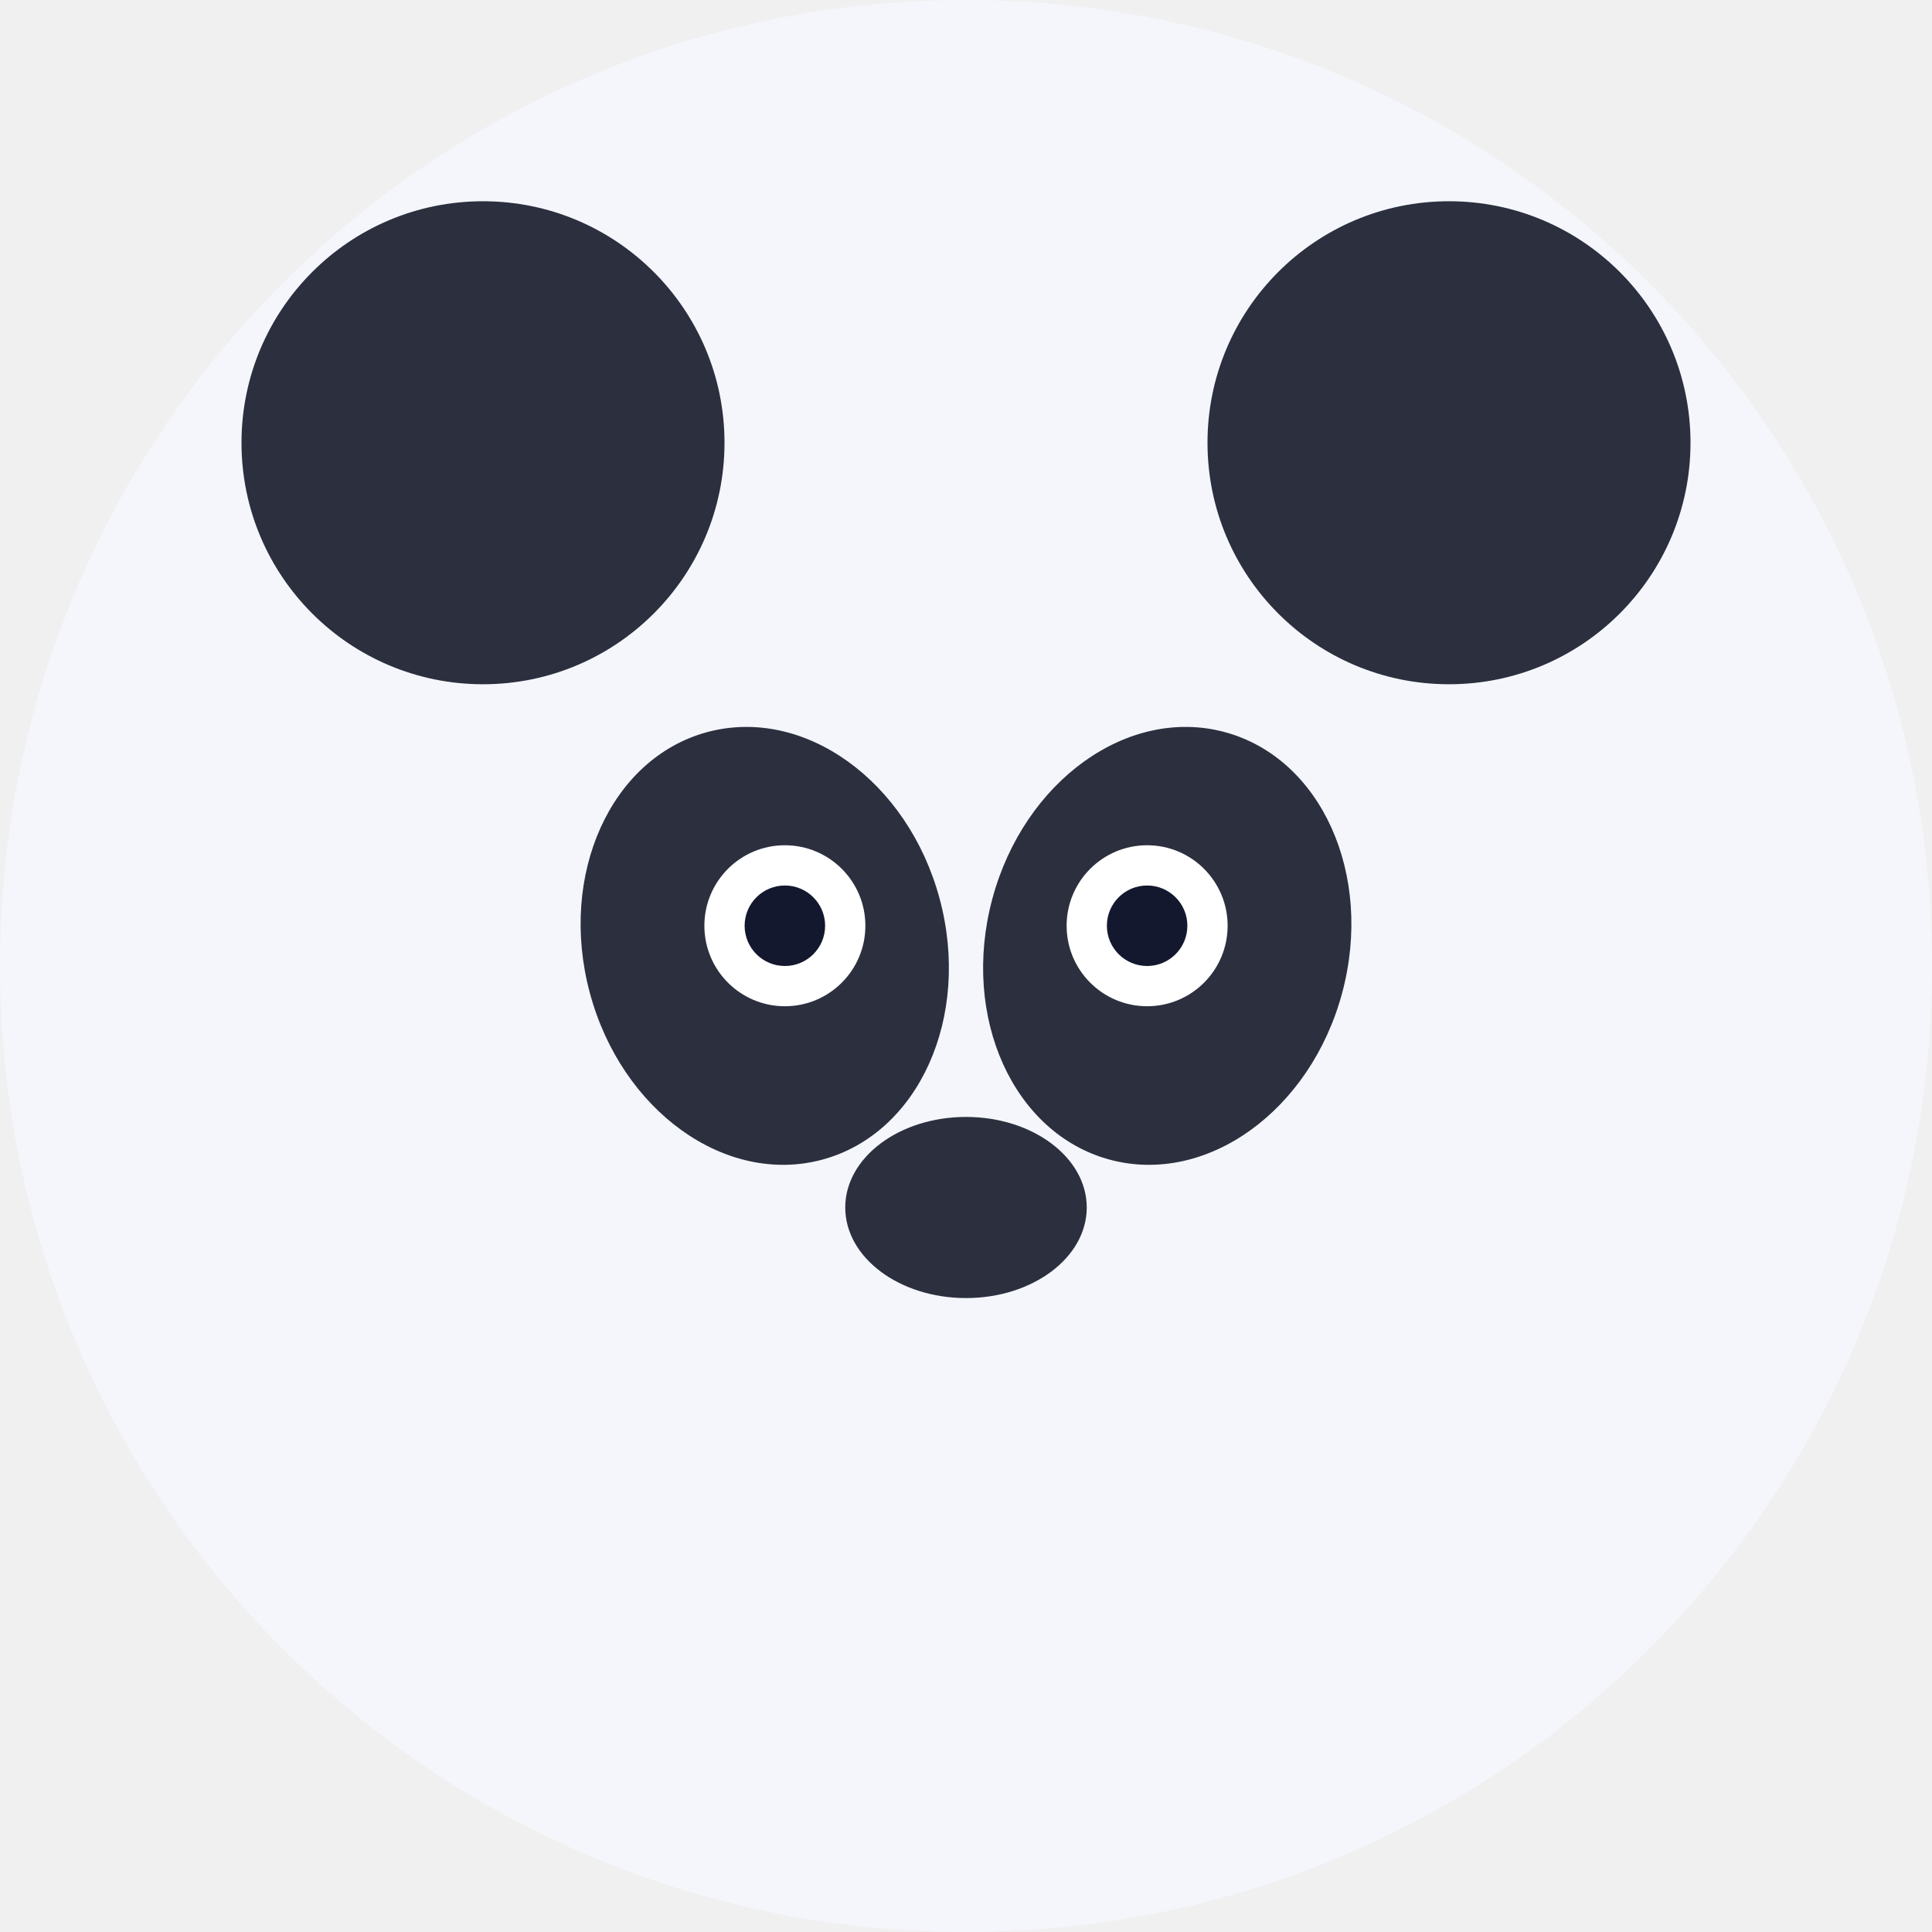
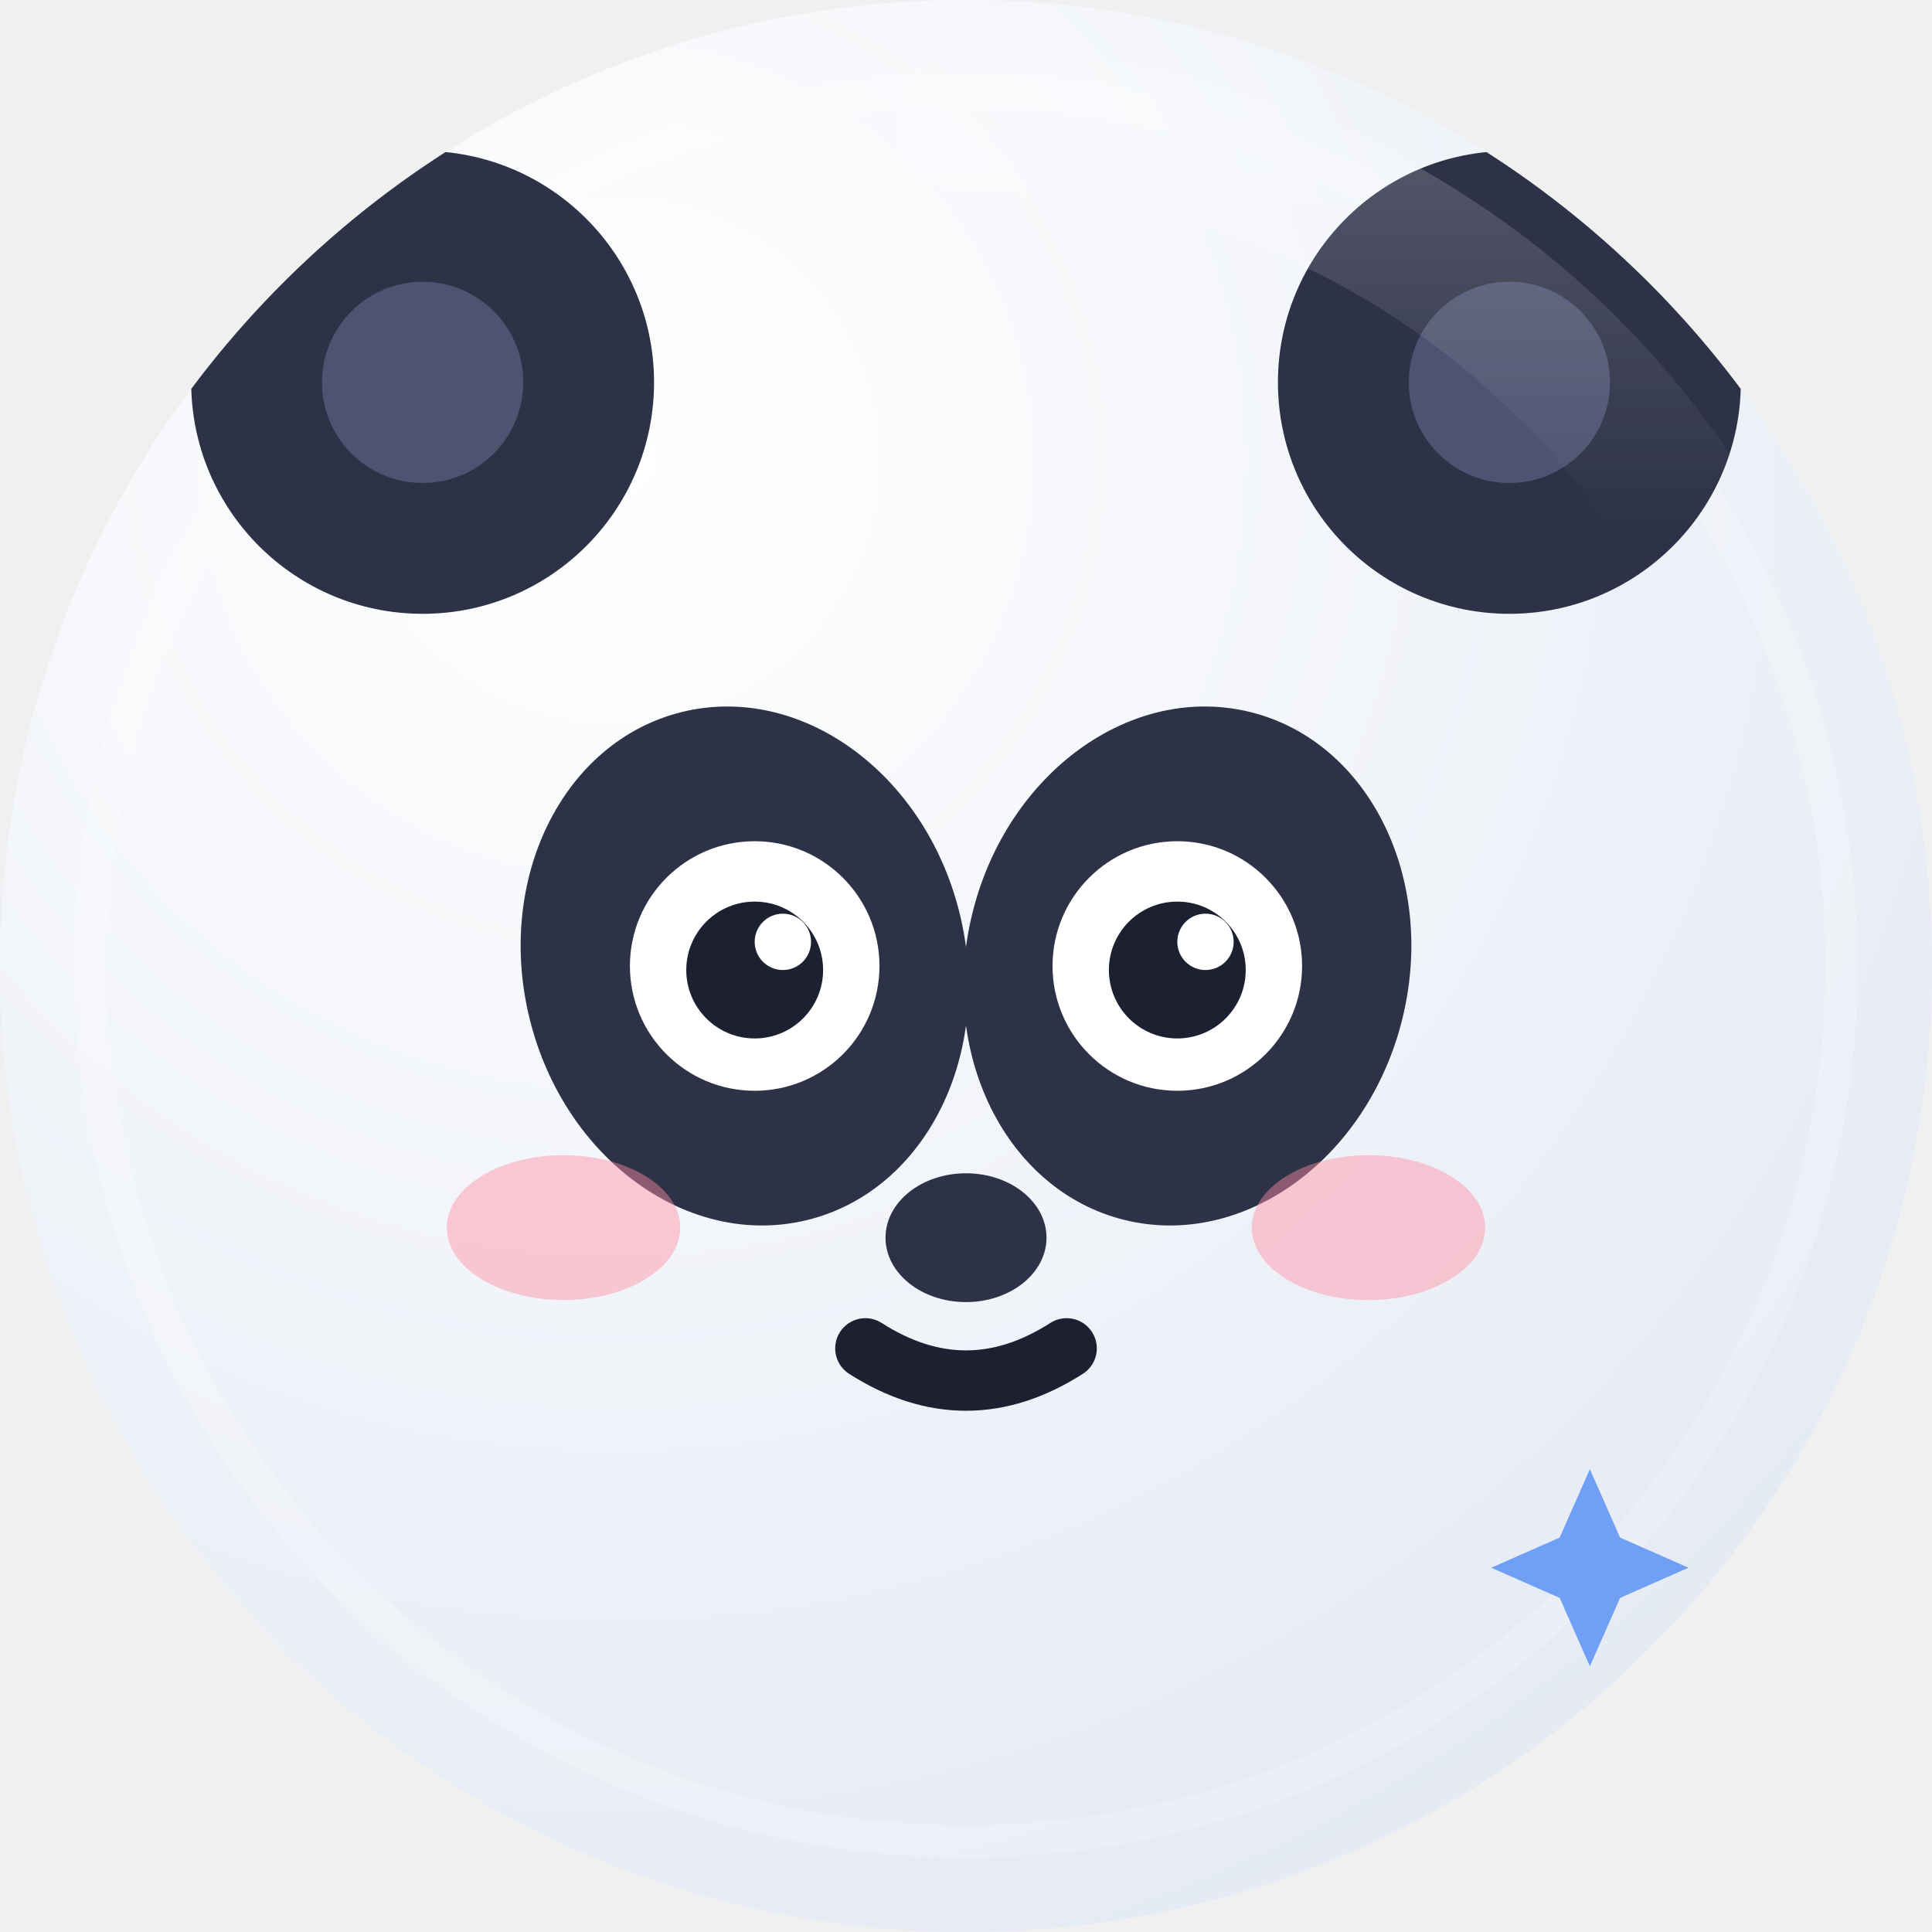
<svg xmlns="http://www.w3.org/2000/svg" viewBox="0 0 96 96">
-   <circle cx="48" cy="48" r="48" fill="#f4f6fb" />
-   <circle cx="24" cy="22" r="12" fill="#2b2f3e" />
-   <circle cx="72" cy="22" r="12" fill="#2b2f3e" />
-   <ellipse cx="38" cy="47" rx="9" ry="11" fill="#2b2f3e" transform="rotate(-15 38 47)" />
-   <ellipse cx="58" cy="47" rx="9" ry="11" fill="#2b2f3e" transform="rotate(15 58 47)" />
-   <circle cx="39" cy="46" r="4" fill="#fff" />
-   <circle cx="57" cy="46" r="4" fill="#fff" />
-   <circle cx="39" cy="46" r="2" fill="#13182e" />
-   <circle cx="57" cy="46" r="2" fill="#13182e" />
-   <ellipse cx="48" cy="60" rx="6" ry="4.5" fill="#2b2f3e" />
+   <defs>
+     <radialGradient id="bg" cx="0.32" cy="0.24" r="1.05">
+       <stop offset="0" stop-color="#ffffff" />
+       <stop offset="1" stop-color="#dde4f0" />
+     </radialGradient>
+     <linearGradient id="gl" x1="0" y1="0" x2="0" y2="1">
+       <stop offset="0" stop-color="#ffffff" stop-opacity="0.35" />
+       <stop offset="1" stop-color="#ffffff" stop-opacity="0" />
+     </linearGradient>
+     <clipPath id="cp">
+       <circle cx="48" cy="48" r="48" />
+     </clipPath>
+   </defs>
+   <circle cx="48" cy="48" r="48" fill="url(#bg)" />
+   <circle cx="48" cy="48" r="43.5" fill="none" stroke="#ffffff" stroke-opacity="0.22" stroke-width="1.6" />
+   <g clip-path="url(#cp)">
+     <circle cx="21" cy="19" r="11.5" fill="#2e3247" />
+     <circle cx="75" cy="19" r="11.5" fill="#2e3247" />
+     <circle cx="21" cy="19" r="5" fill="#4d5370" />
+     <circle cx="75" cy="19" r="5" fill="#4d5370" />
+     <ellipse cx="37" cy="48" rx="11" ry="13" fill="#2e3247" transform="rotate(-14 37 48)" />
+     <ellipse cx="59" cy="48" rx="11" ry="13" fill="#2e3247" transform="rotate(14 59 48)" />
+     <circle cx="37.5" cy="48" r="6.2" fill="#fff" />
+     <circle cx="58.5" cy="48" r="6.2" fill="#fff" />
+     <circle cx="37.5" cy="48.2" r="3.4" fill="#1d2030" />
+     <circle cx="58.5" cy="48.2" r="3.4" fill="#1d2030" />
+     <circle cx="38.9" cy="46.8" r="1.4" fill="#fff" />
+     <circle cx="59.9" cy="46.8" r="1.4" fill="#fff" />
+     <ellipse cx="28" cy="61" rx="5.8" ry="3.6" fill="#ff8fa3" opacity="0.45" />
+     <ellipse cx="68" cy="61" rx="5.8" ry="3.6" fill="#ff8fa3" opacity="0.45" />
+     <ellipse cx="48" cy="61.5" rx="4" ry="3.2" fill="#2e3247" />
+     <path d="M43 67 Q48 70.2 53 67" stroke="#1d2030" stroke-width="3" fill="none" stroke-linecap="round" />
+   </g>
+   <path d="M48 6 a42 42 0 0 1 36 20" stroke="url(#gl)" stroke-width="7" fill="none" stroke-linecap="round" opacity=".55" />
+   <path d="M79 73 l1.5 3.4 3.4 1.5 -3.4 1.5 -1.5 3.4 -1.5-3.4 -3.4-1.5 3.4-1.5z" fill="#5b93f5" opacity=".85" />
</svg>
